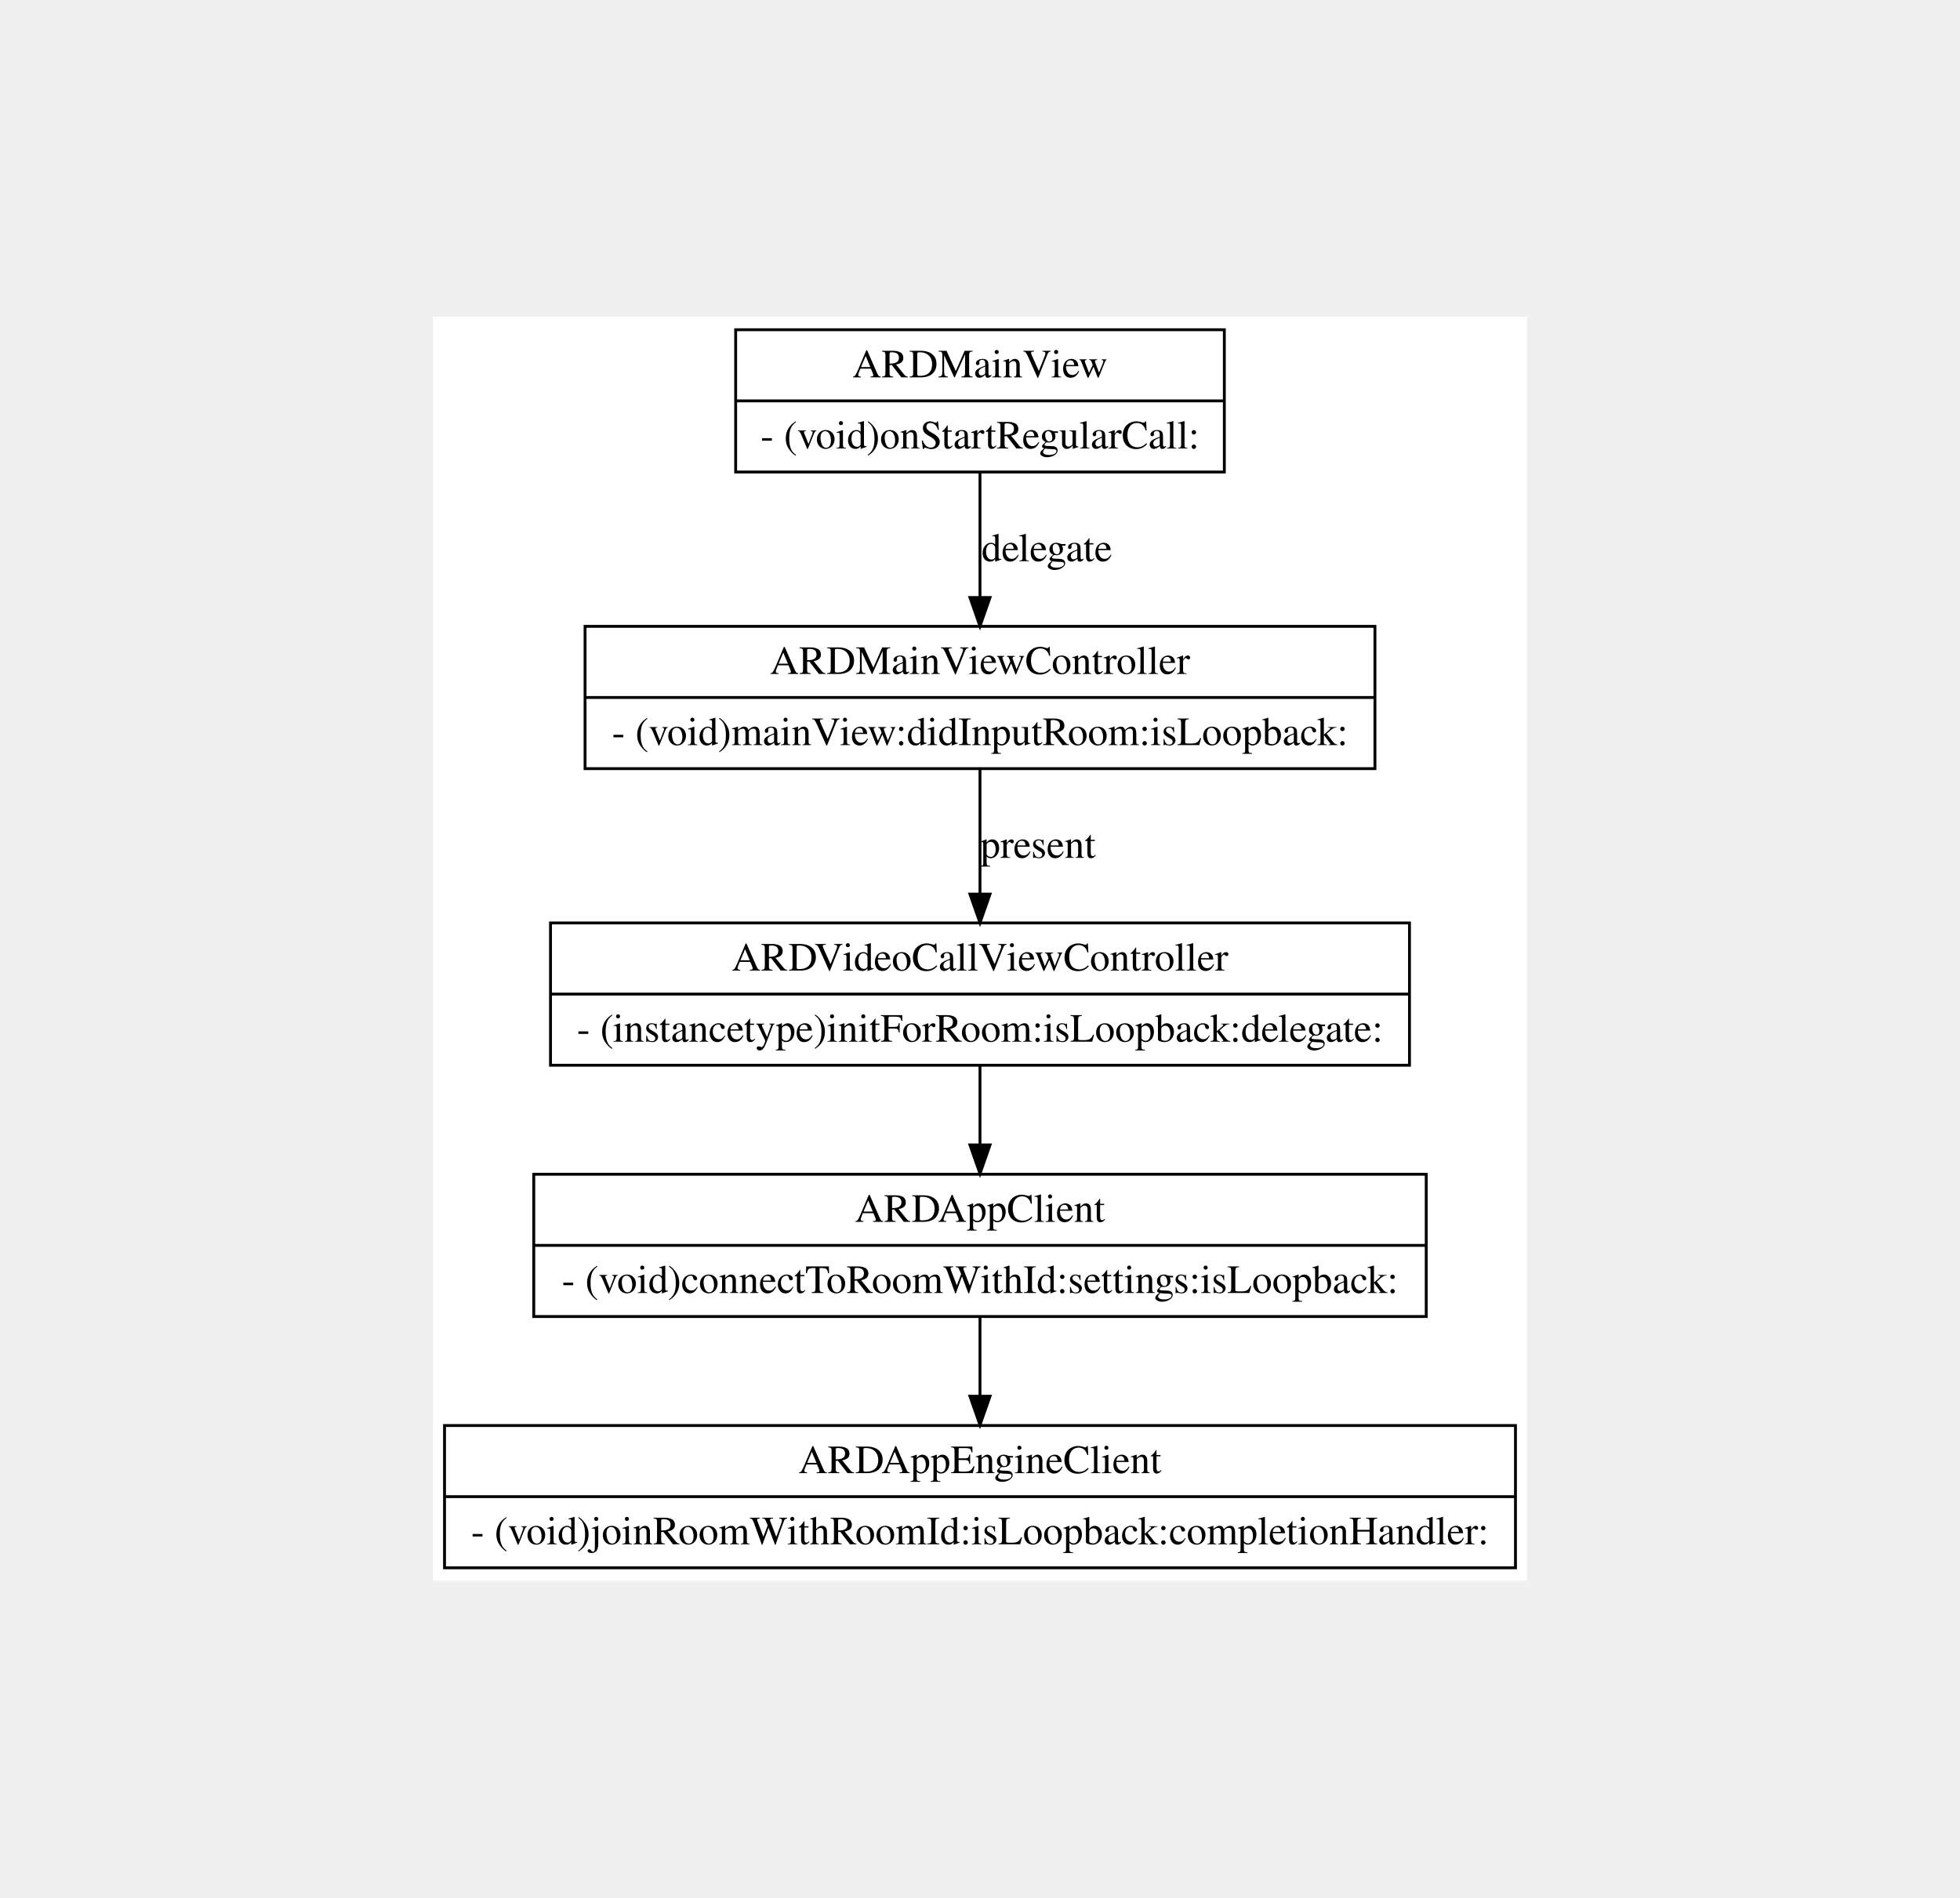
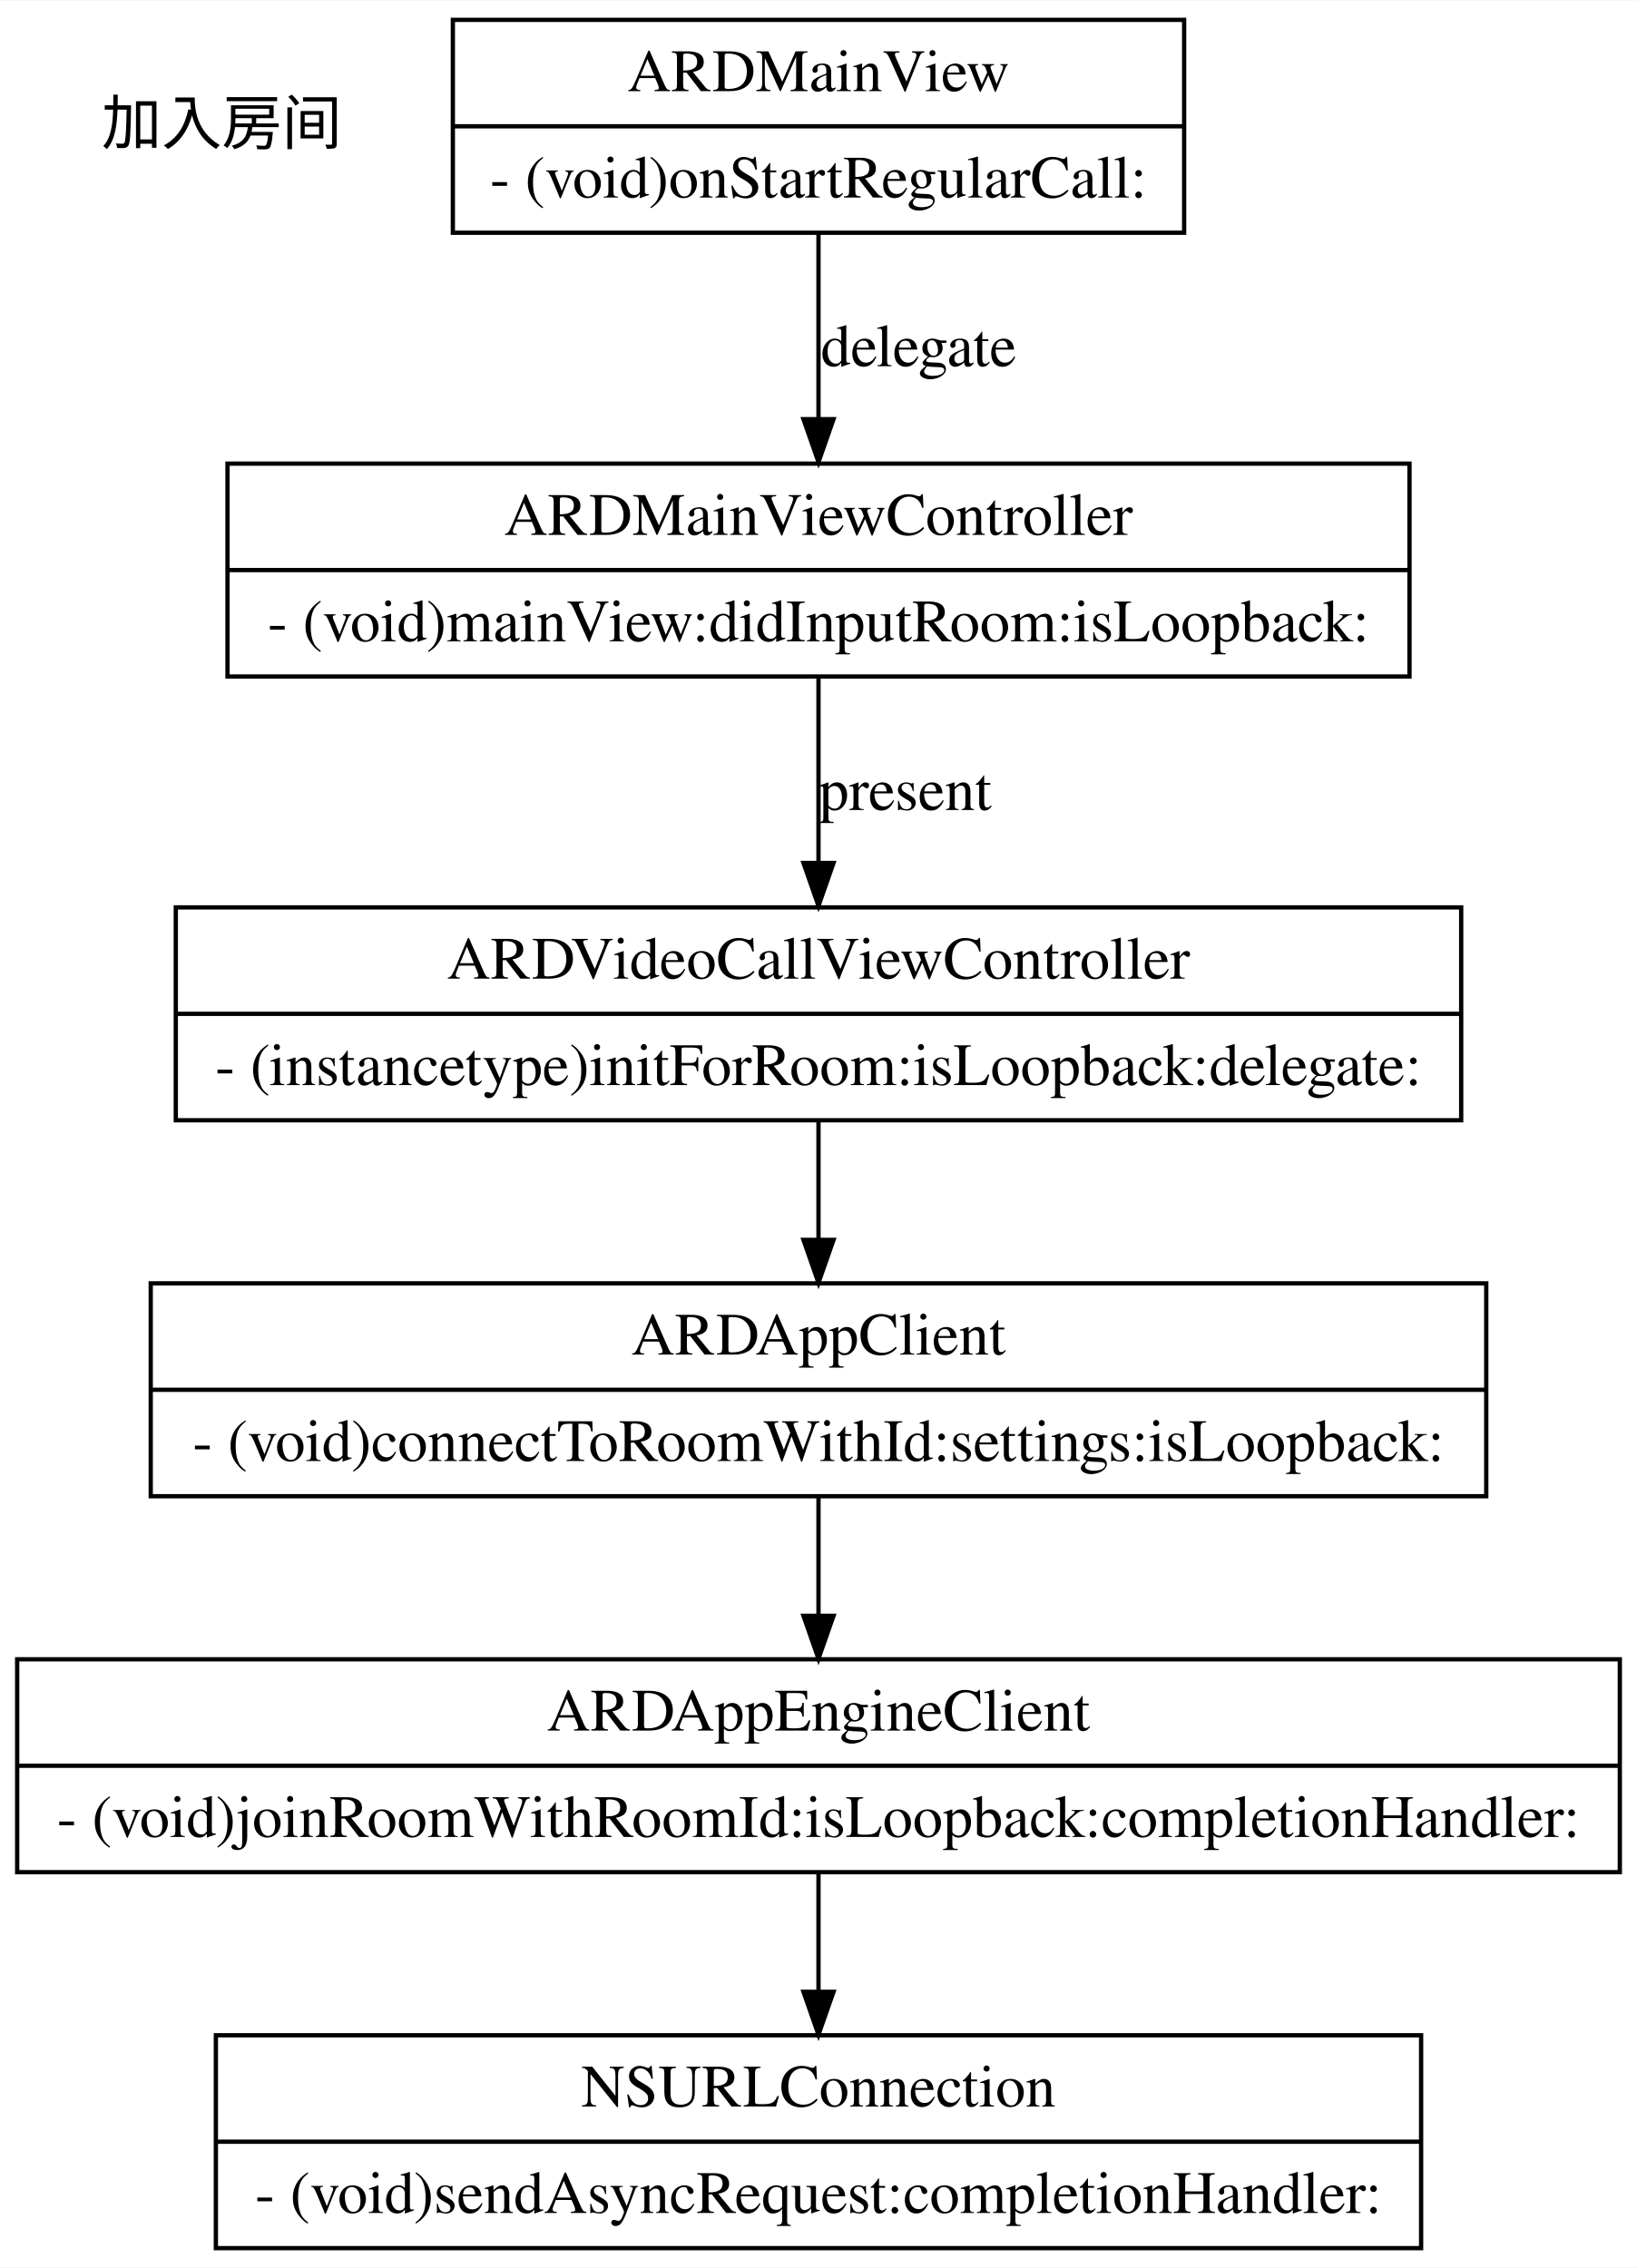
- <svg xmlns="http://www.w3.org/2000/svg" width="911" height="882" viewBox="0 0 683.25 661.5">
-   <g id="graph0" class="graph" transform="translate(154.96,547.05) scale(1)">
-     <polygon fill="white" stroke="transparent" points="-4,4 -4,-436.6 377.33,-436.6 377.33,4 -4,4" />
+ <svg xmlns="http://www.w3.org/2000/svg" width="381pt" height="528pt" viewBox="0.00 0.00 381.33 528.20">
+   <g id="graph0" class="graph" transform="scale(1 1) rotate(0) translate(4 524.2)">
+     <polygon fill="#ffffff" stroke="transparent" points="-4,4 -4,-524.2 377.332,-524.2 377.332,4 -4,4" />
    <g id="node1" class="node">
-       <polygon fill="none" stroke="black" points="101.49,-382.5 101.49,-432.1 271.84,-432.1 271.84,-382.5 101.49,-382.5" />
-       <text text-anchor="middle" x="186.66" y="-415.5" font-family="Times,serif" font-size="14.00">ARDMainView</text>
-       <polyline fill="none" stroke="black" points="101.49,-407.3 271.84,-407.3 " />
-       <text text-anchor="middle" x="186.66" y="-390.7" font-family="Times,serif" font-size="14.00">- (void)onStartRegularCall:</text>
+       <text text-anchor="middle" x="47.666" y="-490.7" font-family="Times,serif" font-size="14.00" fill="#000000">加入房间</text>
+     </g>
+     <g id="node2" class="node">
+       <polygon fill="none" stroke="#000000" points="101.49,-470.1 101.49,-519.7 271.842,-519.7 271.842,-470.1 101.49,-470.1" />
+       <text text-anchor="middle" x="186.666" y="-503.1" font-family="Times,serif" font-size="14.00" fill="#000000">ARDMainView</text>
+       <polyline fill="none" stroke="#000000" points="101.49,-494.9 271.842,-494.9 " />
+       <text text-anchor="middle" x="186.666" y="-478.3" font-family="Times,serif" font-size="14.00" fill="#000000">- (void)onStartRegularCall:</text>
+     </g>
+     <g id="node3" class="node">
+       <polygon fill="none" stroke="#000000" points="48.994,-366.7 48.994,-416.3 324.338,-416.3 324.338,-366.7 48.994,-366.7" />
+       <text text-anchor="middle" x="186.666" y="-399.7" font-family="Times,serif" font-size="14.00" fill="#000000">ARDMainViewController</text>
+       <polyline fill="none" stroke="#000000" points="48.994,-391.5 324.338,-391.5 " />
+       <text text-anchor="middle" x="186.666" y="-374.9" font-family="Times,serif" font-size="14.00" fill="#000000">- (void)mainView:didInputRoom:isLoopback:</text>
    </g>
    <g id="edge1" class="edge">
-       <path fill="none" stroke="black" d="M186.66,-382.27C186.66,-369.39 186.66,-353.3 186.66,-339.13" />
-       <polygon fill="black" stroke="black" points="190.16,-338.76 186.66,-328.76 183.16,-338.76 190.16,-338.76" />
-       <text text-anchor="middle" x="209.98" y="-351.4" font-family="Times,serif" font-size="14.00">delegate</text>
+       <path fill="none" stroke="#000000" d="M186.666,-469.87C186.666,-457.01 186.666,-441.119 186.666,-427.015" />
+       <polygon fill="#000000" stroke="#000000" points="190.166,-426.658 186.666,-416.658 183.166,-426.658 190.166,-426.658" />
+       <text text-anchor="middle" x="209.986" y="-439" font-family="Times,serif" font-size="14.00" fill="#000000">delegate</text>
    </g>
-     <g id="node3" class="node">
-       <polygon fill="none" stroke="black" points="36.95,-175.7 36.95,-225.3 336.38,-225.3 336.38,-175.7 36.95,-175.7" />
-       <text text-anchor="middle" x="186.66" y="-208.7" font-family="Times,serif" font-size="14.00">ARDVideoCallViewController</text>
-       <polyline fill="none" stroke="black" points="36.95,-200.5 336.38,-200.5 " />
-       <text text-anchor="middle" x="186.66" y="-183.9" font-family="Times,serif" font-size="14.00">- (instancetype)initForRoom:isLoopback:delegate:</text>
-     </g>
-     <g id="node2" class="node">
-       <polygon fill="none" stroke="black" points="48.99,-279.1 48.99,-328.7 324.34,-328.7 324.34,-279.1 48.99,-279.1" />
-       <text text-anchor="middle" x="186.66" y="-312.1" font-family="Times,serif" font-size="14.00">ARDMainViewController</text>
-       <polyline fill="none" stroke="black" points="48.99,-303.9 324.34,-303.9 " />
-       <text text-anchor="middle" x="186.66" y="-287.3" font-family="Times,serif" font-size="14.00">- (void)mainView:didInputRoom:isLoopback:</text>
+     <g id="node4" class="node">
+       <polygon fill="none" stroke="#000000" points="36.952,-263.3 36.952,-312.9 336.38,-312.9 336.38,-263.3 36.952,-263.3" />
+       <text text-anchor="middle" x="186.666" y="-296.3" font-family="Times,serif" font-size="14.00" fill="#000000">ARDVideoCallViewController</text>
+       <polyline fill="none" stroke="#000000" points="36.952,-288.1 336.38,-288.1 " />
+       <text text-anchor="middle" x="186.666" y="-271.5" font-family="Times,serif" font-size="14.00" fill="#000000">- (instancetype)initForRoom:isLoopback:delegate:</text>
    </g>
    <g id="edge2" class="edge">
-       <path fill="none" stroke="black" d="M186.66,-278.87C186.66,-265.99 186.66,-249.9 186.66,-235.73" />
-       <polygon fill="black" stroke="black" points="190.16,-235.36 186.66,-225.36 183.16,-235.36 190.16,-235.36" />
-       <text text-anchor="middle" x="206.88" y="-248" font-family="Times,serif" font-size="14.00">present</text>
+       <path fill="none" stroke="#000000" d="M186.666,-366.47C186.666,-353.61 186.666,-337.719 186.666,-323.615" />
+       <polygon fill="#000000" stroke="#000000" points="190.166,-323.258 186.666,-313.258 183.166,-323.258 190.166,-323.258" />
+       <text text-anchor="middle" x="206.878" y="-335.6" font-family="Times,serif" font-size="14.00" fill="#000000">present</text>
    </g>
-     <g id="node4" class="node">
-       <polygon fill="none" stroke="black" points="31.11,-88.1 31.11,-137.7 342.22,-137.7 342.22,-88.1 31.11,-88.1" />
-       <text text-anchor="middle" x="186.66" y="-121.1" font-family="Times,serif" font-size="14.00">ARDAppClient</text>
-       <polyline fill="none" stroke="black" points="31.11,-112.9 342.22,-112.9 " />
-       <text text-anchor="middle" x="186.66" y="-96.3" font-family="Times,serif" font-size="14.00">- (void)connectToRoomWithId:settings:isLoopback:</text>
+     <g id="node5" class="node">
+       <polygon fill="none" stroke="#000000" points="31.112,-175.7 31.112,-225.3 342.22,-225.3 342.22,-175.7 31.112,-175.7" />
+       <text text-anchor="middle" x="186.666" y="-208.7" font-family="Times,serif" font-size="14.00" fill="#000000">ARDAppClient</text>
+       <polyline fill="none" stroke="#000000" points="31.112,-200.5 342.22,-200.5 " />
+       <text text-anchor="middle" x="186.666" y="-183.9" font-family="Times,serif" font-size="14.00" fill="#000000">- (void)connectToRoomWithId:settings:isLoopback:</text>
    </g>
    <g id="edge3" class="edge">
-       <path fill="none" stroke="black" d="M186.66,-175.66C186.66,-167.1 186.66,-157.28 186.66,-148.03" />
-       <polygon fill="black" stroke="black" points="190.16,-147.91 186.66,-137.91 183.16,-147.91 190.16,-147.91" />
+       <path fill="none" stroke="#000000" d="M186.666,-263.232C186.666,-254.632 186.666,-244.826 186.666,-235.564" />
+       <polygon fill="#000000" stroke="#000000" points="190.166,-235.43 186.666,-225.43 183.166,-235.43 190.166,-235.43" />
    </g>
-     <g id="node5" class="node">
-       <polygon fill="none" stroke="black" points="0,-0.5 0,-50.1 373.33,-50.1 373.33,-0.5 0,-0.5" />
-       <text text-anchor="middle" x="186.66" y="-33.5" font-family="Times,serif" font-size="14.00">ARDAppEngineClient</text>
-       <polyline fill="none" stroke="black" points="0,-25.3 373.33,-25.3 " />
-       <text text-anchor="middle" x="186.66" y="-8.7" font-family="Times,serif" font-size="14.00">- (void)joinRoomWithRoomId:isLoopback:completionHandler:</text>
+     <g id="node6" class="node">
+       <polygon fill="none" stroke="#000000" points="0,-88.1 0,-137.7 373.332,-137.7 373.332,-88.1 0,-88.1" />
+       <text text-anchor="middle" x="186.666" y="-121.1" font-family="Times,serif" font-size="14.00" fill="#000000">ARDAppEngineClient</text>
+       <polyline fill="none" stroke="#000000" points="0,-112.9 373.332,-112.9 " />
+       <text text-anchor="middle" x="186.666" y="-96.3" font-family="Times,serif" font-size="14.00" fill="#000000">- (void)joinRoomWithRoomId:isLoopback:completionHandler:</text>
    </g>
    <g id="edge4" class="edge">
-       <path fill="none" stroke="black" d="M186.66,-88.06C186.66,-79.5 186.66,-69.68 186.66,-60.43" />
-       <polygon fill="black" stroke="black" points="190.16,-60.31 186.66,-50.31 183.16,-60.31 190.16,-60.31" />
+       <path fill="none" stroke="#000000" d="M186.666,-175.632C186.666,-167.032 186.666,-157.226 186.666,-147.964" />
+       <polygon fill="#000000" stroke="#000000" points="190.166,-147.831 186.666,-137.831 183.166,-147.831 190.166,-147.831" />
+     </g>
+     <g id="node7" class="node">
+       <polygon fill="none" stroke="#000000" points="46.287,-.5 46.287,-50.1 327.045,-50.1 327.045,-.5 46.287,-.5" />
+       <text text-anchor="middle" x="186.666" y="-33.5" font-family="Times,serif" font-size="14.00" fill="#000000">NSURLConnection</text>
+       <polyline fill="none" stroke="#000000" points="46.287,-25.3 327.045,-25.3 " />
+       <text text-anchor="middle" x="186.666" y="-8.7" font-family="Times,serif" font-size="14.00" fill="#000000">- (void)sendAsyncRequest:completionHandler:</text>
+     </g>
+     <g id="edge5" class="edge">
+       <path fill="none" stroke="#000000" d="M186.666,-88.032C186.666,-79.432 186.666,-69.626 186.666,-60.364" />
+       <polygon fill="#000000" stroke="#000000" points="190.166,-60.23 186.666,-50.23 183.166,-60.23 190.166,-60.23" />
    </g>
  </g>
</svg>
